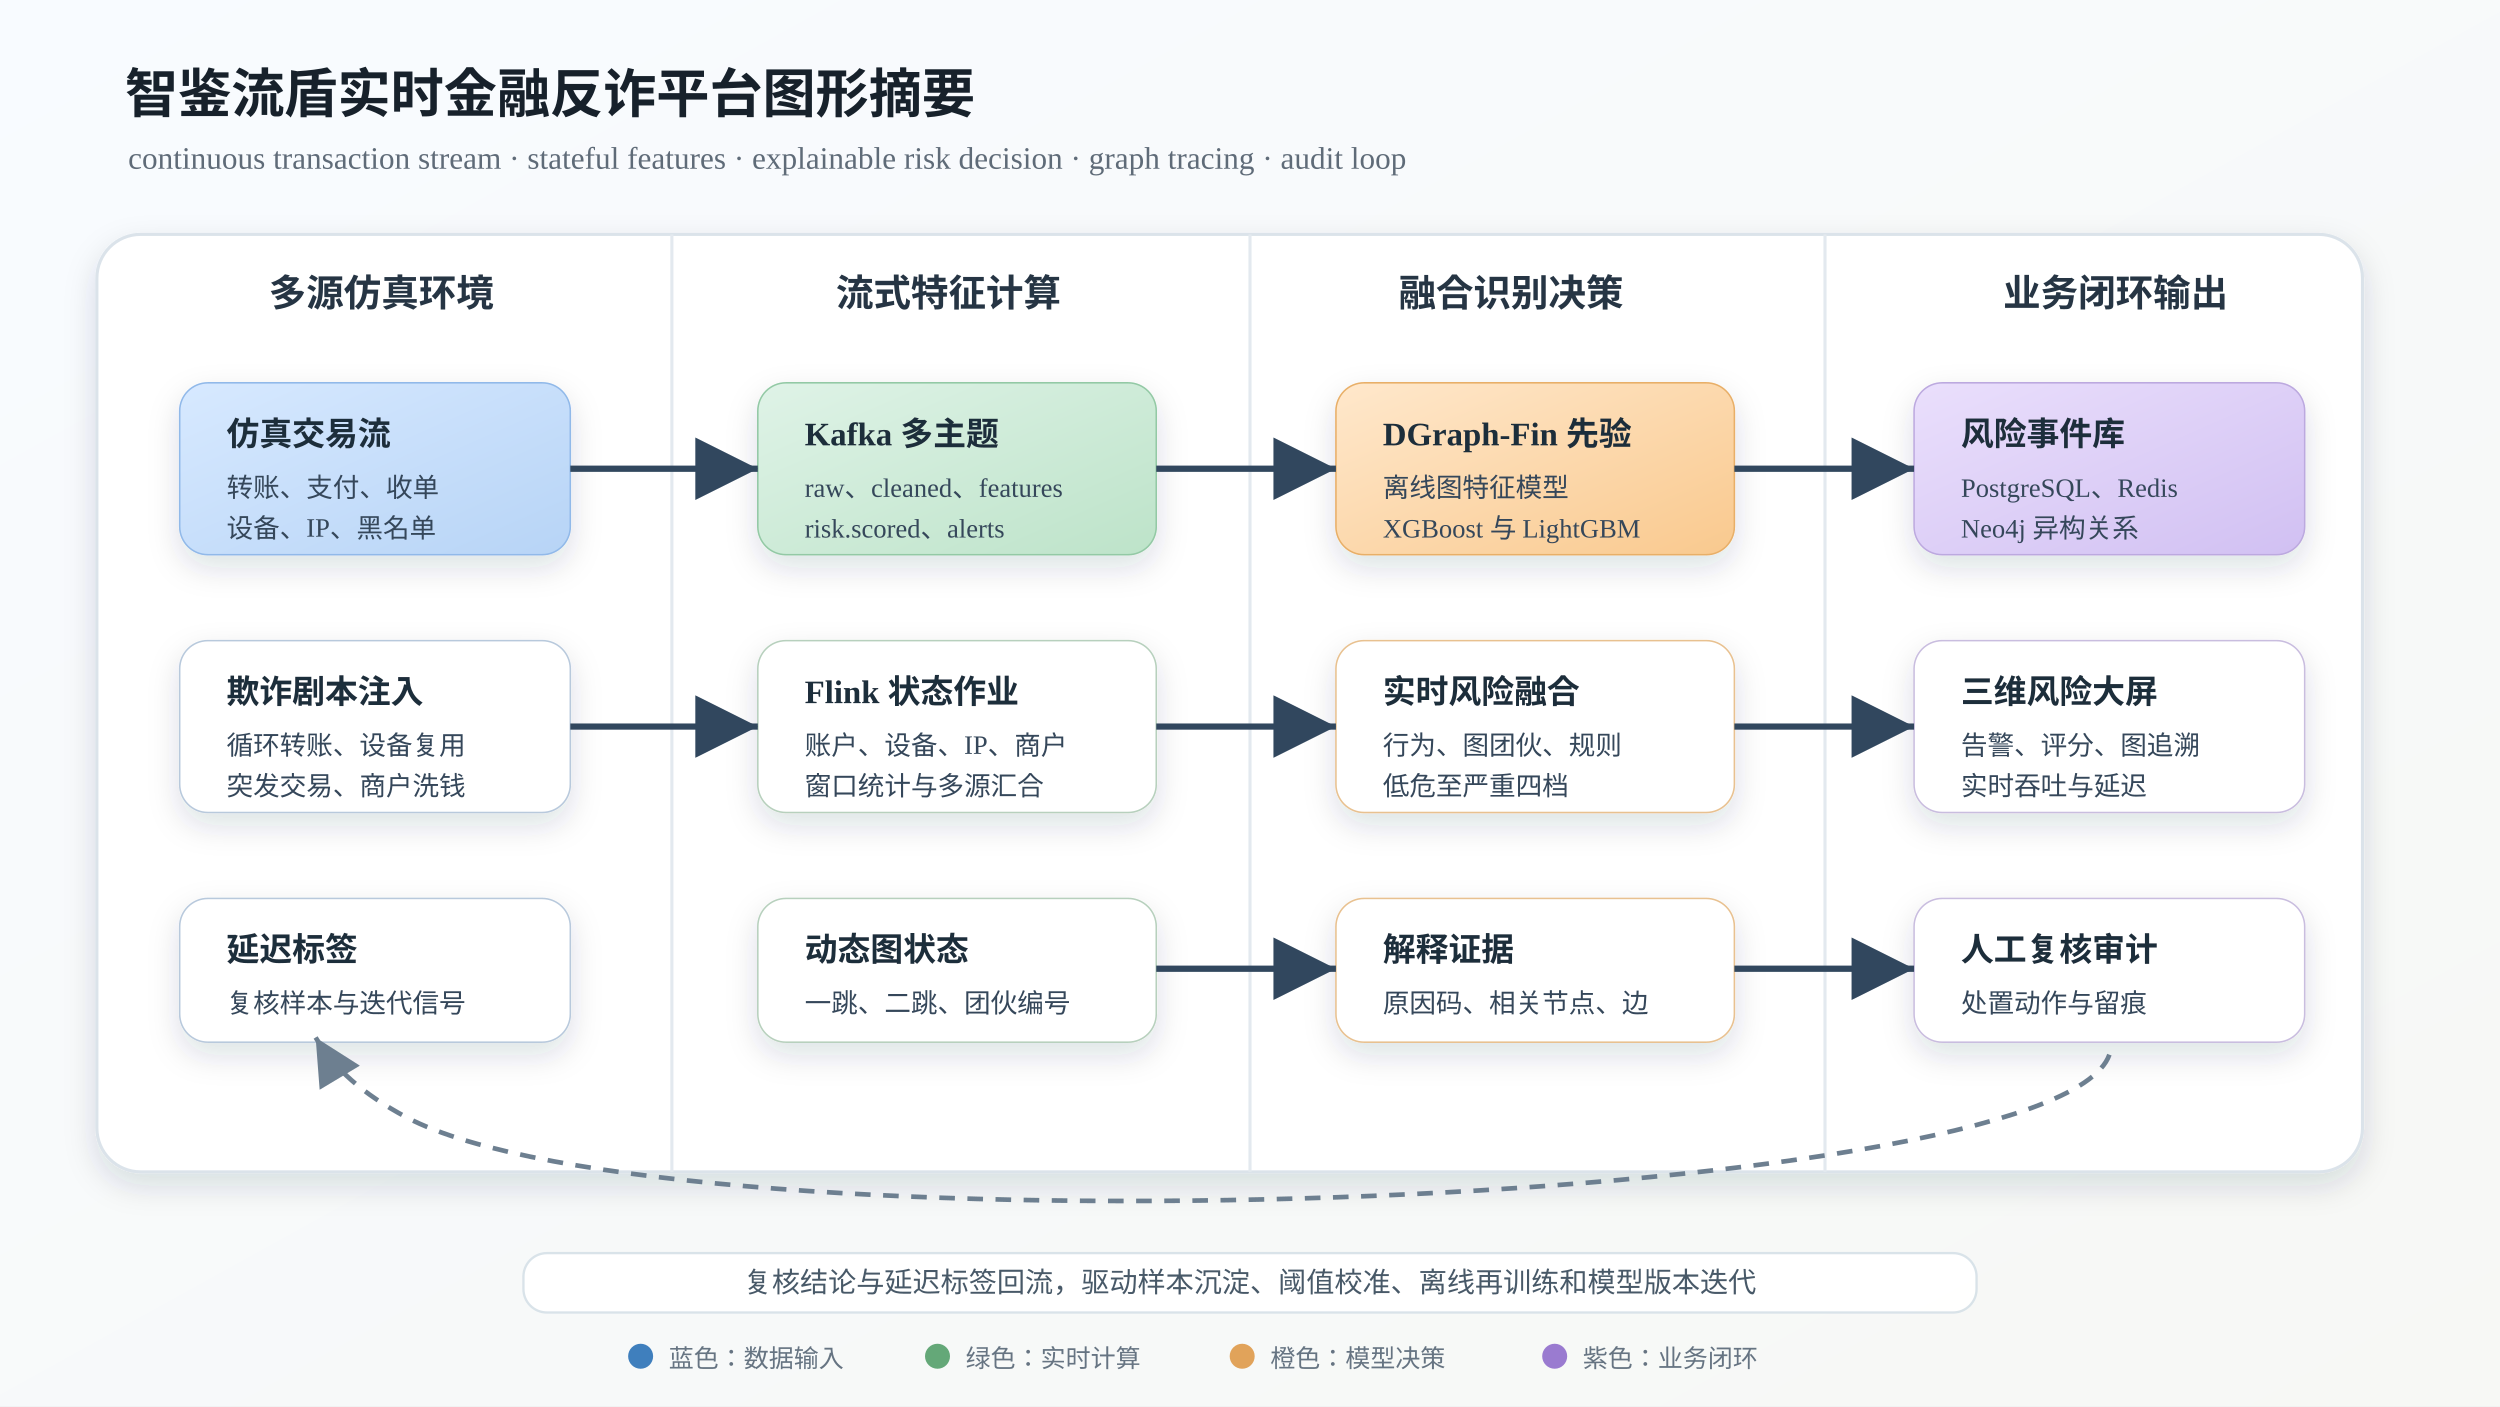
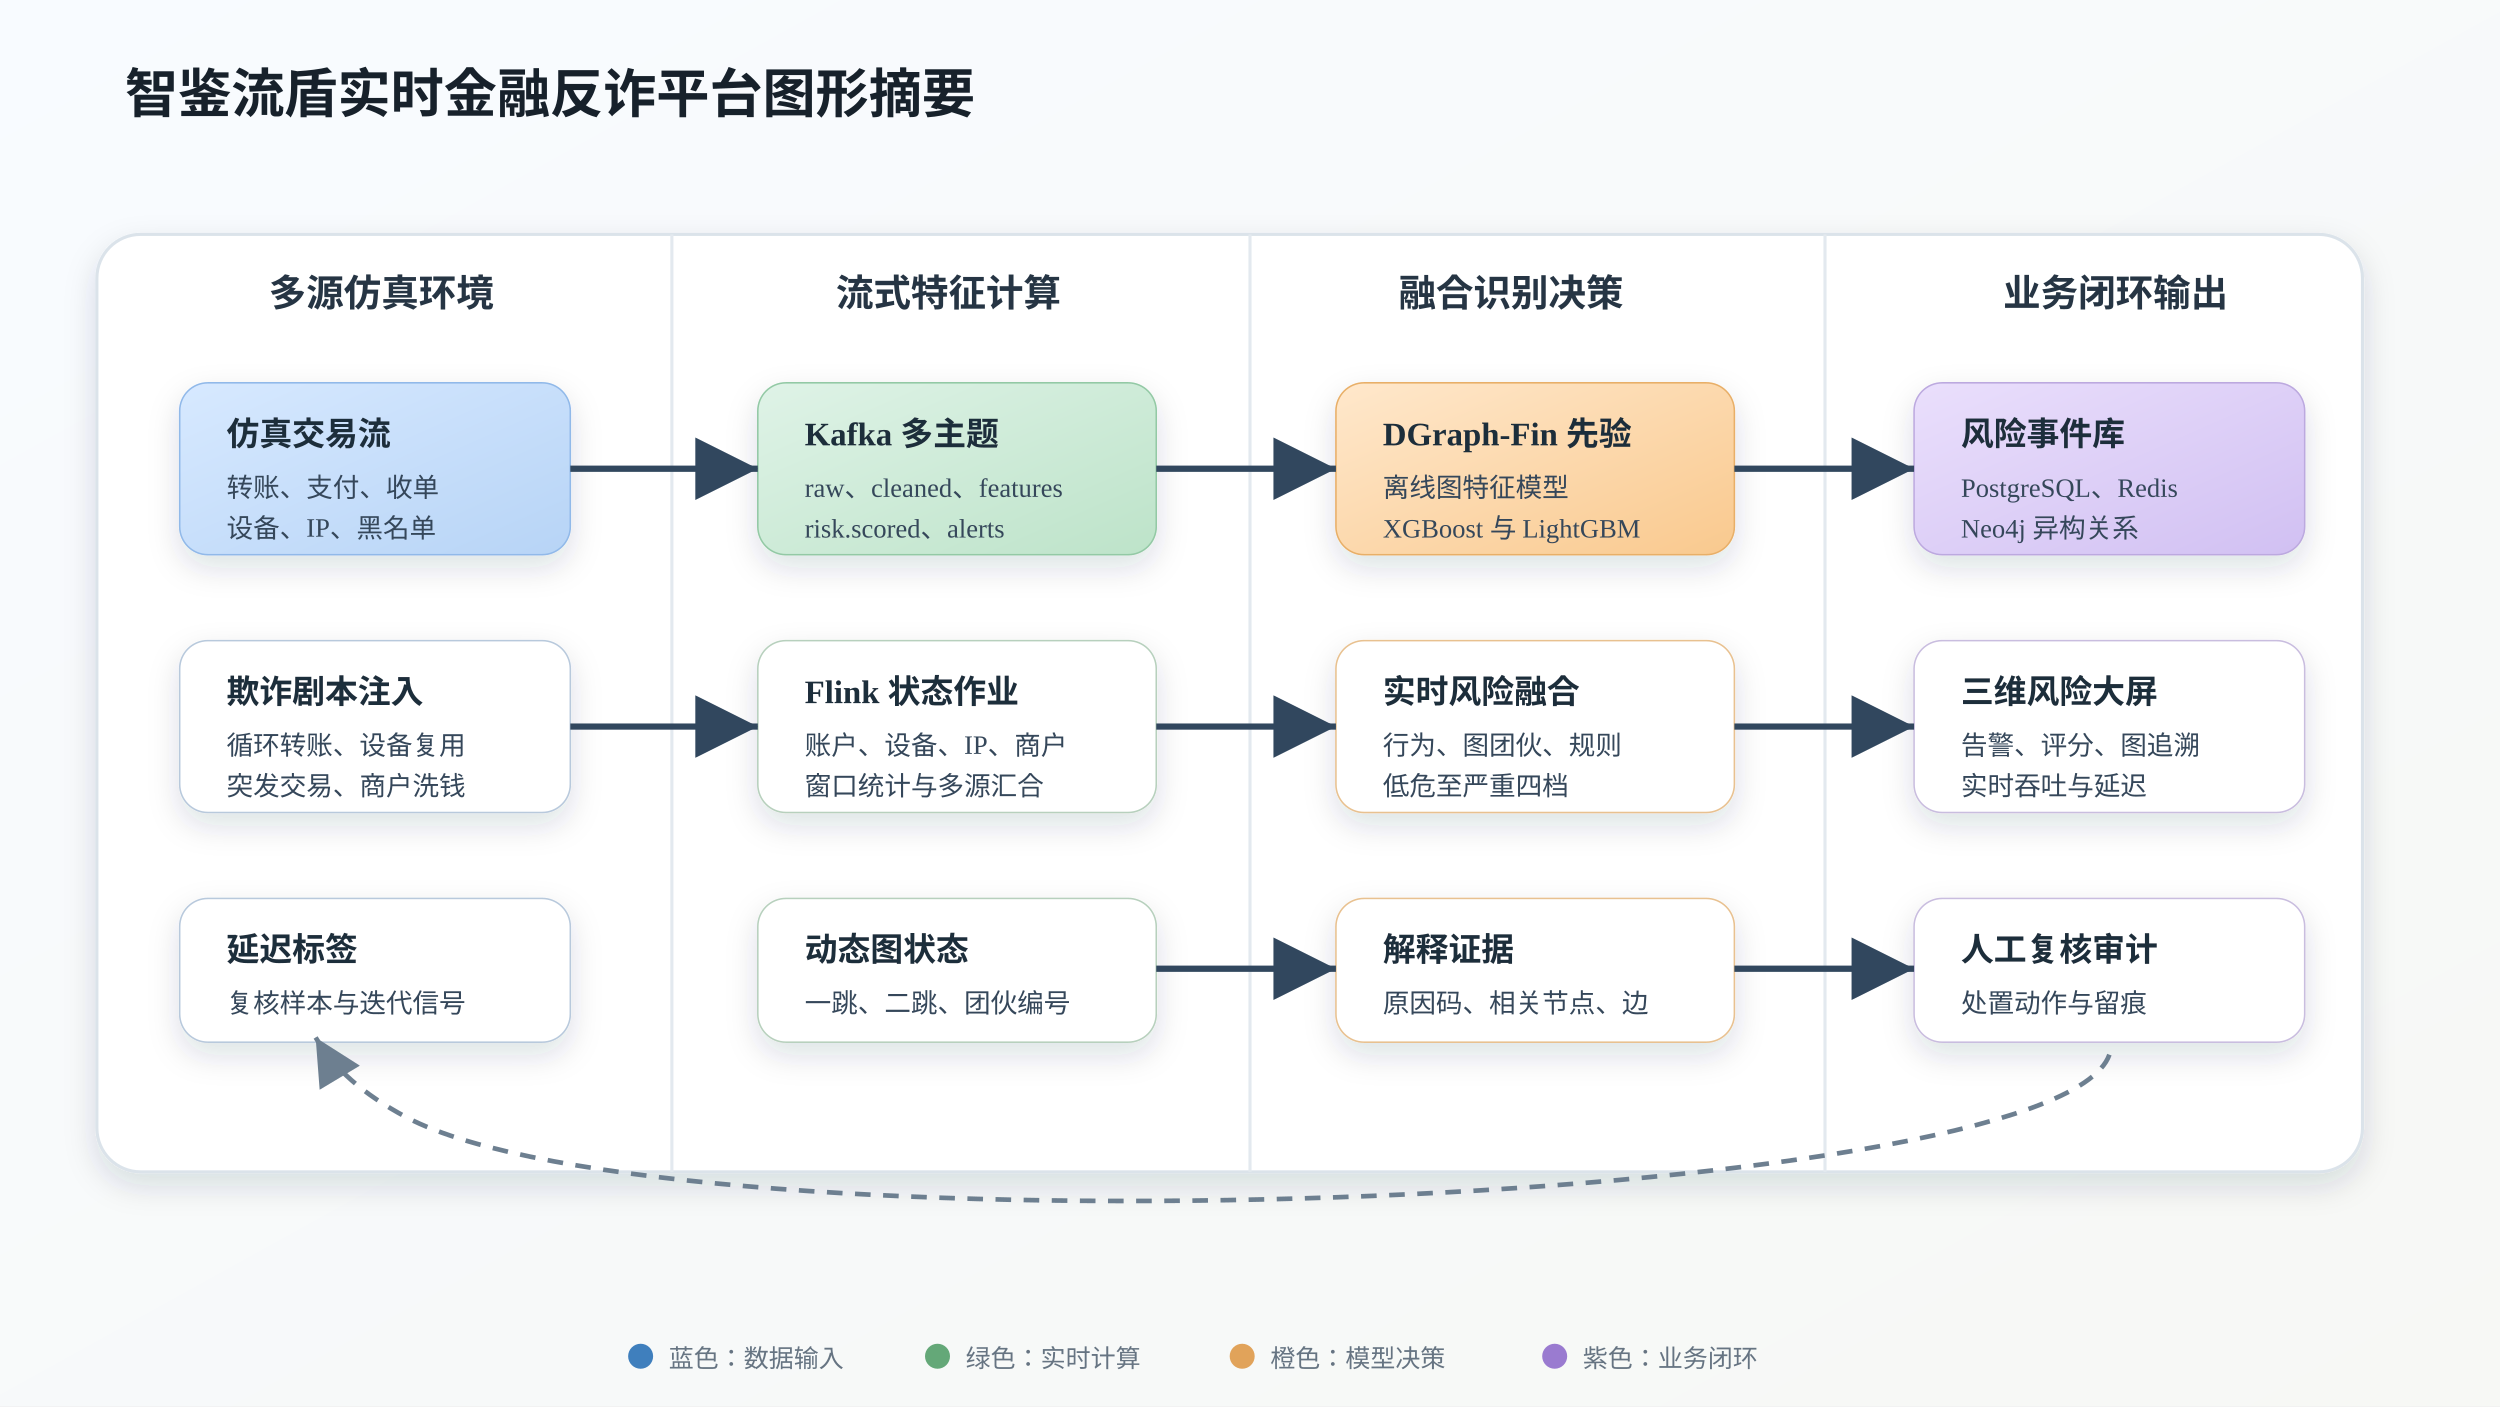
<svg xmlns="http://www.w3.org/2000/svg" width="1600" height="900" viewBox="0 0 1600 900">
  <defs>
    <linearGradient id="bg" x1="0" y1="0" x2="1" y2="1">
      <stop offset="0" stop-color="#f8fbff" />
      <stop offset="1" stop-color="#f7f8f5" />
    </linearGradient>
    <linearGradient id="blue" x1="0" y1="0" x2="1" y2="1">
      <stop offset="0" stop-color="#d7e9ff" />
      <stop offset="1" stop-color="#b7d4f6" />
    </linearGradient>
    <linearGradient id="green" x1="0" y1="0" x2="1" y2="1">
      <stop offset="0" stop-color="#dff3e7" />
      <stop offset="1" stop-color="#bde3c9" />
    </linearGradient>
    <linearGradient id="orange" x1="0" y1="0" x2="1" y2="1">
      <stop offset="0" stop-color="#ffe8cc" />
      <stop offset="1" stop-color="#f9c98e" />
    </linearGradient>
    <linearGradient id="purple" x1="0" y1="0" x2="1" y2="1">
      <stop offset="0" stop-color="#eadffc" />
      <stop offset="1" stop-color="#d1c0f2" />
    </linearGradient>
    <filter id="shadow" x="-20%" y="-20%" width="140%" height="140%">
      <feDropShadow dx="0" dy="8" stdDeviation="10" flood-color="#18324a" flood-opacity="0.14" />
    </filter>
    <marker id="arrow" markerWidth="14" markerHeight="14" refX="12" refY="7" orient="auto">
      <path d="M2,2 L12,7 L2,12 Z" fill="#31475e" />
    </marker>
    <marker id="arrow-soft" markerWidth="14" markerHeight="14" refX="12" refY="7" orient="auto">
      <path d="M2,2 L12,7 L2,12 Z" fill="#6d7f90" />
    </marker>
    <style>
      .title{font-family:"Source Han Serif SC","SimSun","Times New Roman",serif;font-size:34px;font-weight:700;fill:#17212b}
-       .subtitle{font-family:"Times New Roman","Source Han Serif SC","SimSun",serif;font-size:20px;fill:#5f6b78}
      .lane{fill:#ffffff;stroke:#dbe3ea;stroke-width:2}
      .lane-title{font-family:"Source Han Serif SC","SimSun","Times New Roman",serif;font-size:24px;font-weight:700;fill:#263544}
      .node-title{font-family:"Source Han Serif SC","SimSun","Times New Roman",serif;font-size:21px;font-weight:700;fill:#1f2d3a}
      .node-text{font-family:"Source Han Serif SC","SimSun","Times New Roman",serif;font-size:17px;fill:#35475a}
      .small{font-family:"Times New Roman","Source Han Serif SC","SimSun",serif;font-size:16px;fill:#667482}
      .caption{font-family:"Source Han Serif SC","SimSun","Times New Roman",serif;font-size:18px;fill:#485968}
      .pipe{fill:none;stroke:#31475e;stroke-width:4;marker-end:url(#arrow)}
      .return{fill:none;stroke:#6d7f90;stroke-width:3;stroke-dasharray:10 8;marker-end:url(#arrow-soft)}
    </style>
  </defs>
  <rect width="1600" height="900" fill="url(#bg)" />
  <text x="80" y="72" class="title">智鉴流盾实时金融反诈平台图形摘要</text>
-   <text x="82" y="108" class="subtitle">continuous transaction stream · stateful features · explainable risk decision · graph tracing · audit loop</text>
  <rect x="62" y="150" width="1450" height="600" rx="28" class="lane" filter="url(#shadow)" />
  <line x1="430" y1="150" x2="430" y2="750" stroke="#e3e9ef" stroke-width="2" />
  <line x1="800" y1="150" x2="800" y2="750" stroke="#e3e9ef" stroke-width="2" />
  <line x1="1168" y1="150" x2="1168" y2="750" stroke="#e3e9ef" stroke-width="2" />
  <text x="172" y="196" class="lane-title">多源仿真环境</text>
  <text x="535" y="196" class="lane-title">流式特征计算</text>
  <text x="895" y="196" class="lane-title">融合识别决策</text>
  <text x="1282" y="196" class="lane-title">业务闭环输出</text>
  <g filter="url(#shadow)">
    <rect x="115" y="245" width="250" height="110" rx="18" fill="url(#blue)" stroke="#91b9e9" />
    <text x="145" y="285" class="node-title">仿真交易流</text>
    <text x="145" y="318" class="node-text">转账、支付、收单</text>
    <text x="145" y="344" class="node-text">设备、IP、黑名单</text>
    <rect x="115" y="410" width="250" height="110" rx="18" fill="#ffffff" stroke="#b8c9dc" />
    <text x="145" y="450" class="node-title">欺诈剧本注入</text>
    <text x="145" y="483" class="node-text">循环转账、设备复用</text>
    <text x="145" y="509" class="node-text">突发交易、商户洗钱</text>
    <rect x="115" y="575" width="250" height="92" rx="18" fill="#ffffff" stroke="#b8c9dc" />
    <text x="145" y="615" class="node-title">延迟标签</text>
    <text x="145" y="648" class="node-text">复核样本与迭代信号</text>
  </g>
  <g filter="url(#shadow)">
    <rect x="485" y="245" width="255" height="110" rx="18" fill="url(#green)" stroke="#93c9a5" />
    <text x="515" y="285" class="node-title">Kafka 多主题</text>
    <text x="515" y="318" class="node-text">raw、cleaned、features</text>
    <text x="515" y="344" class="node-text">risk.scored、alerts</text>
    <rect x="485" y="410" width="255" height="110" rx="18" fill="#ffffff" stroke="#b7d0bd" />
    <text x="515" y="450" class="node-title">Flink 状态作业</text>
    <text x="515" y="483" class="node-text">账户、设备、IP、商户</text>
    <text x="515" y="509" class="node-text">窗口统计与多源汇合</text>
    <rect x="485" y="575" width="255" height="92" rx="18" fill="#ffffff" stroke="#b7d0bd" />
    <text x="515" y="615" class="node-title">动态图状态</text>
    <text x="515" y="648" class="node-text">一跳、二跳、团伙编号</text>
  </g>
  <g filter="url(#shadow)">
    <rect x="855" y="245" width="255" height="110" rx="18" fill="url(#orange)" stroke="#e8af68" />
    <text x="885" y="285" class="node-title">DGraph-Fin 先验</text>
    <text x="885" y="318" class="node-text">离线图特征模型</text>
    <text x="885" y="344" class="node-text">XGBoost 与 LightGBM</text>
    <rect x="855" y="410" width="255" height="110" rx="18" fill="#ffffff" stroke="#e8c190" />
    <text x="885" y="450" class="node-title">实时风险融合</text>
    <text x="885" y="483" class="node-text">行为、图团伙、规则</text>
    <text x="885" y="509" class="node-text">低危至严重四档</text>
    <rect x="855" y="575" width="255" height="92" rx="18" fill="#ffffff" stroke="#e8c190" />
    <text x="885" y="615" class="node-title">解释证据</text>
    <text x="885" y="648" class="node-text">原因码、相关节点、边</text>
  </g>
  <g filter="url(#shadow)">
    <rect x="1225" y="245" width="250" height="110" rx="18" fill="url(#purple)" stroke="#bca9df" />
    <text x="1255" y="285" class="node-title">风险事件库</text>
    <text x="1255" y="318" class="node-text">PostgreSQL、Redis</text>
    <text x="1255" y="344" class="node-text">Neo4j 异构关系</text>
    <rect x="1225" y="410" width="250" height="110" rx="18" fill="#ffffff" stroke="#c9bddf" />
    <text x="1255" y="450" class="node-title">三维风险大屏</text>
    <text x="1255" y="483" class="node-text">告警、评分、图追溯</text>
    <text x="1255" y="509" class="node-text">实时吞吐与延迟</text>
    <rect x="1225" y="575" width="250" height="92" rx="18" fill="#ffffff" stroke="#c9bddf" />
    <text x="1255" y="615" class="node-title">人工复核审计</text>
    <text x="1255" y="648" class="node-text">处置动作与留痕</text>
  </g>
  <path class="pipe" d="M365 300 C410 300 435 300 485 300" />
  <path class="pipe" d="M740 300 C790 300 805 300 855 300" />
  <path class="pipe" d="M1110 300 C1160 300 1175 300 1225 300" />
  <path class="pipe" d="M365 465 C410 465 435 465 485 465" />
  <path class="pipe" d="M740 465 C790 465 805 465 855 465" />
  <path class="pipe" d="M1110 465 C1160 465 1175 465 1225 465" />
  <path class="pipe" d="M740 620 C790 620 805 620 855 620" />
  <path class="pipe" d="M1110 620 C1160 620 1175 620 1225 620" />
  <path class="return" d="M1350 675 C1315 775 430 805 260 715 C232 700 214 684 202 664" />
-   <rect x="335" y="802" width="930" height="38" rx="15" fill="#ffffff" stroke="#d7e1e8" stroke-width="1.5" opacity="0.94" />
-   <text x="800" y="827" text-anchor="middle" class="caption">复核结论与延迟标签回流，驱动样本沉淀、阈值校准、离线再训练和模型版本迭代</text>
  <g>
    <circle cx="410" cy="868" r="8" fill="#3f7fbd" />
    <text x="428" y="875" class="small">蓝色：数据输入</text>
    <circle cx="600" cy="868" r="8" fill="#64a878" />
    <text x="618" y="875" class="small">绿色：实时计算</text>
    <circle cx="795" cy="868" r="8" fill="#e1a35a" />
    <text x="813" y="875" class="small">橙色：模型决策</text>
    <circle cx="995" cy="868" r="8" fill="#9a7bd0" />
    <text x="1013" y="875" class="small">紫色：业务闭环</text>
  </g>
</svg>
